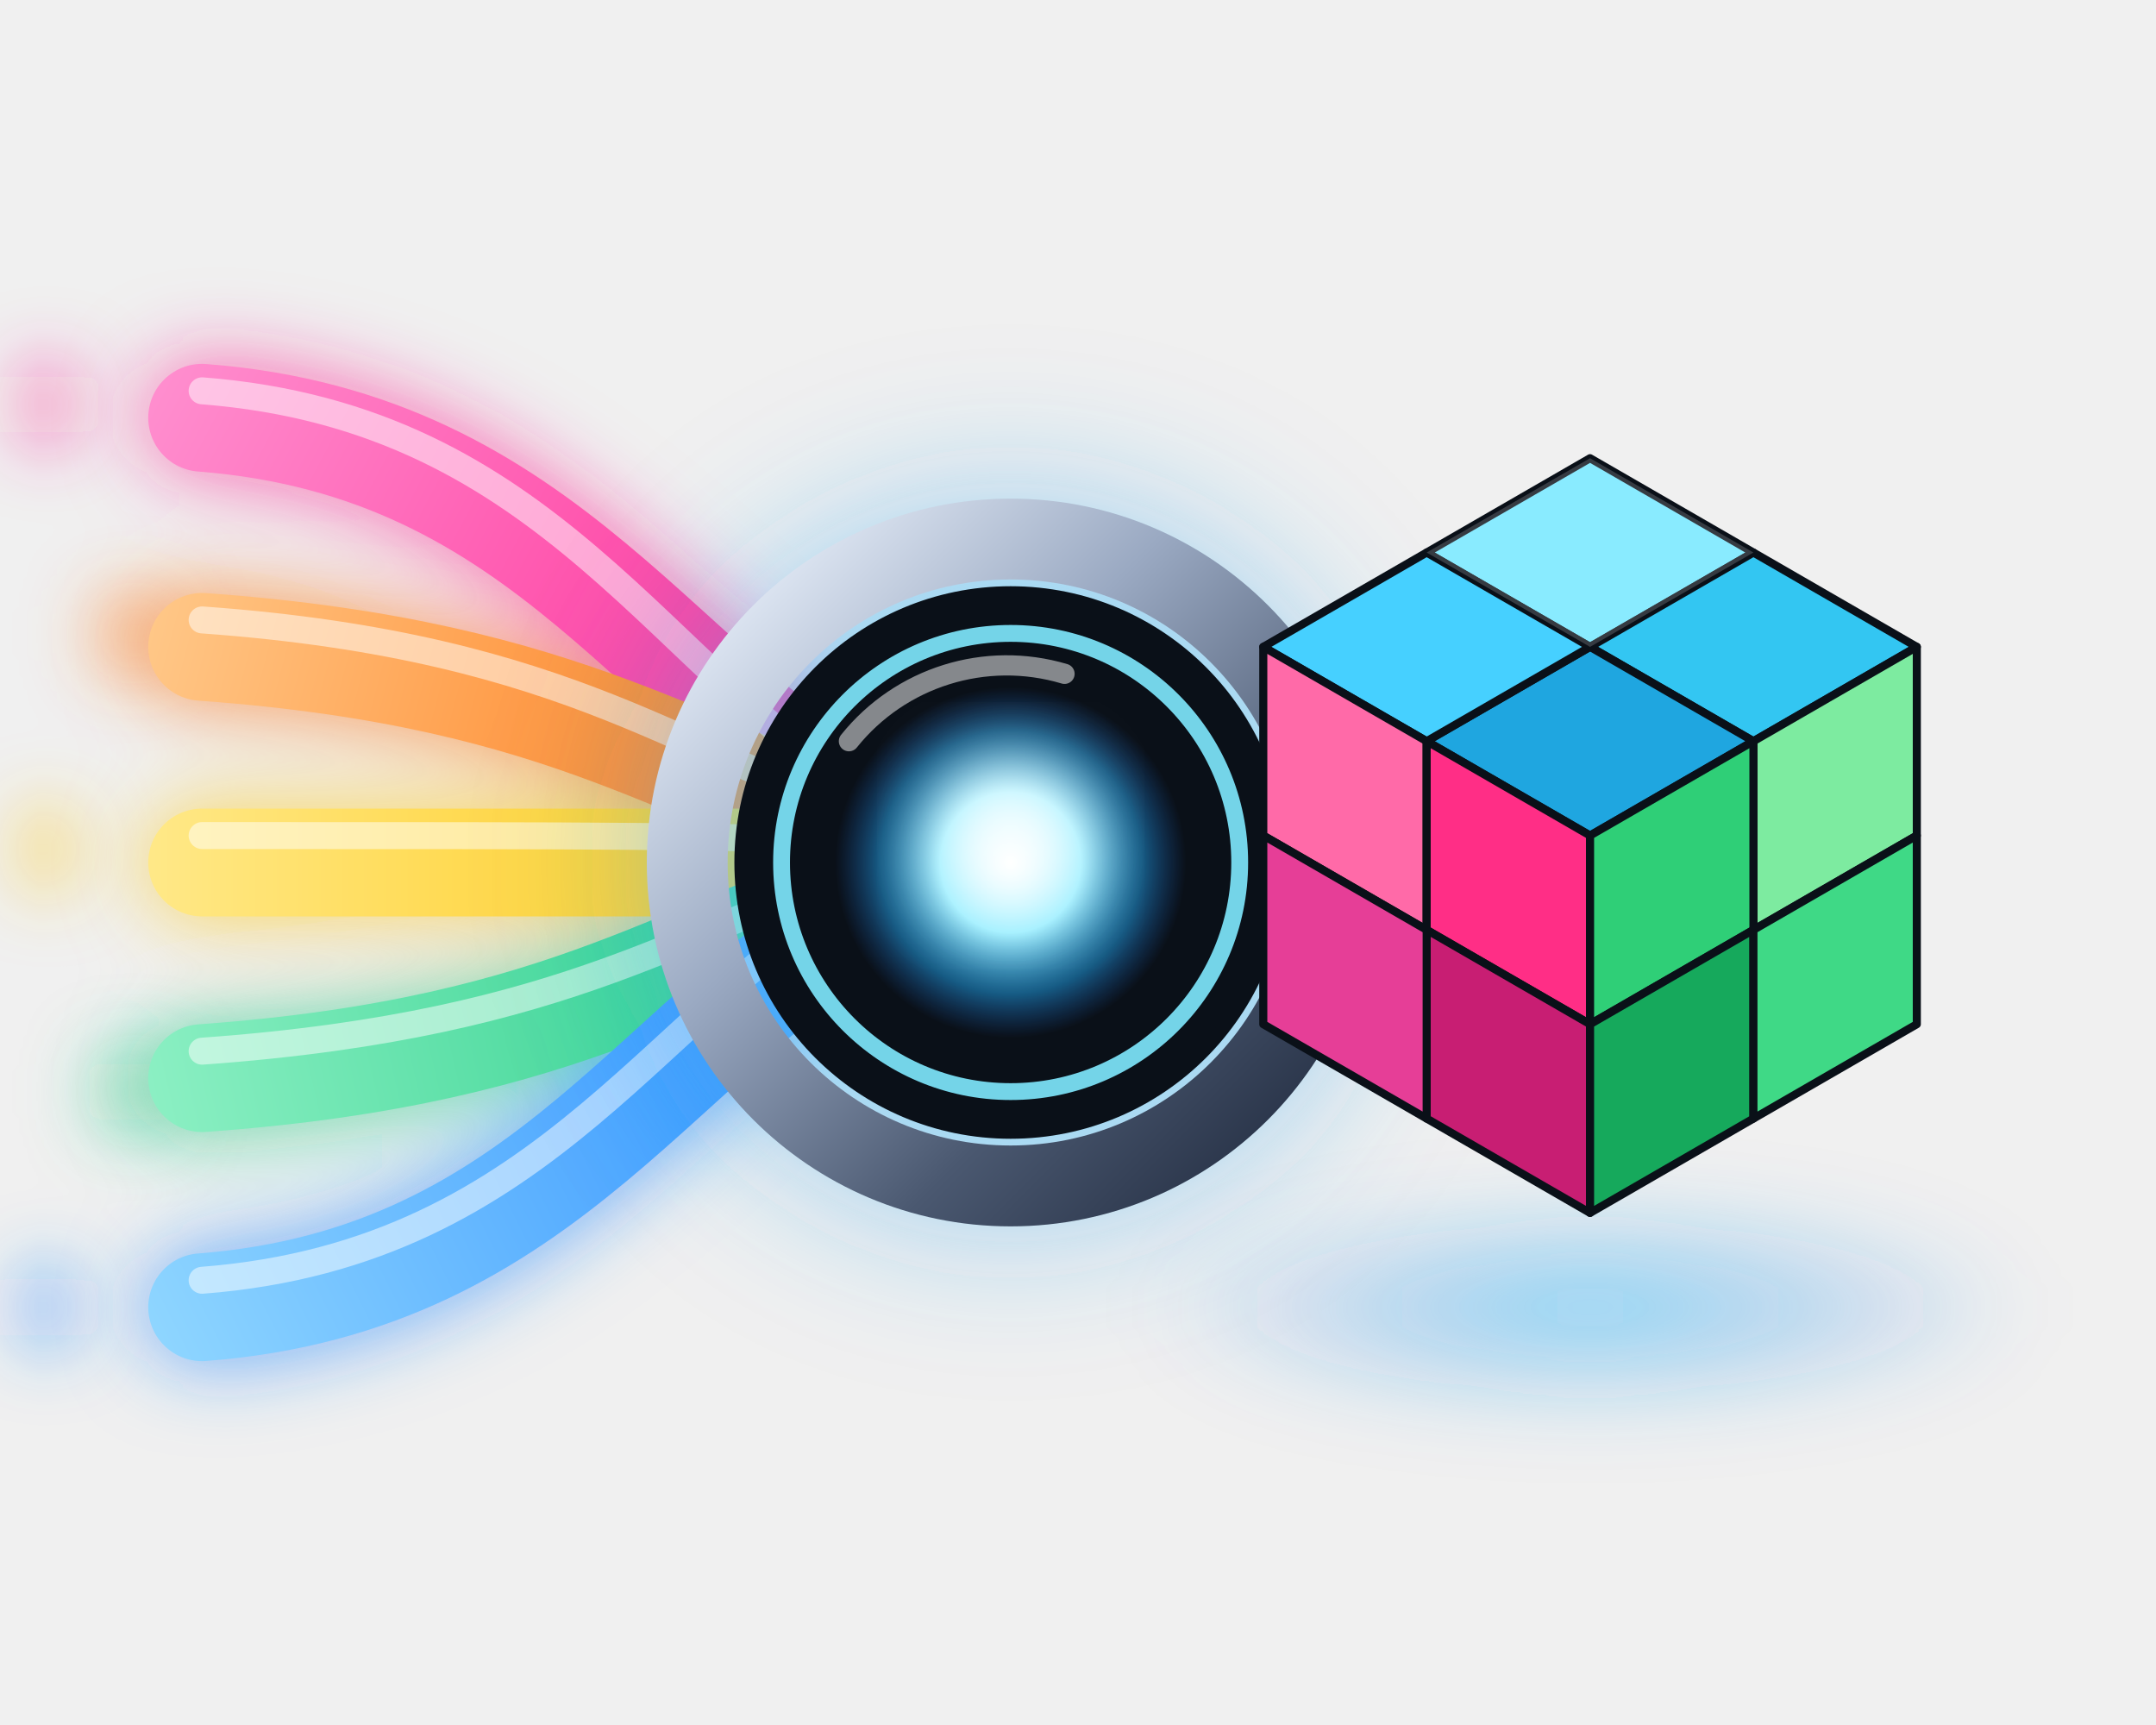
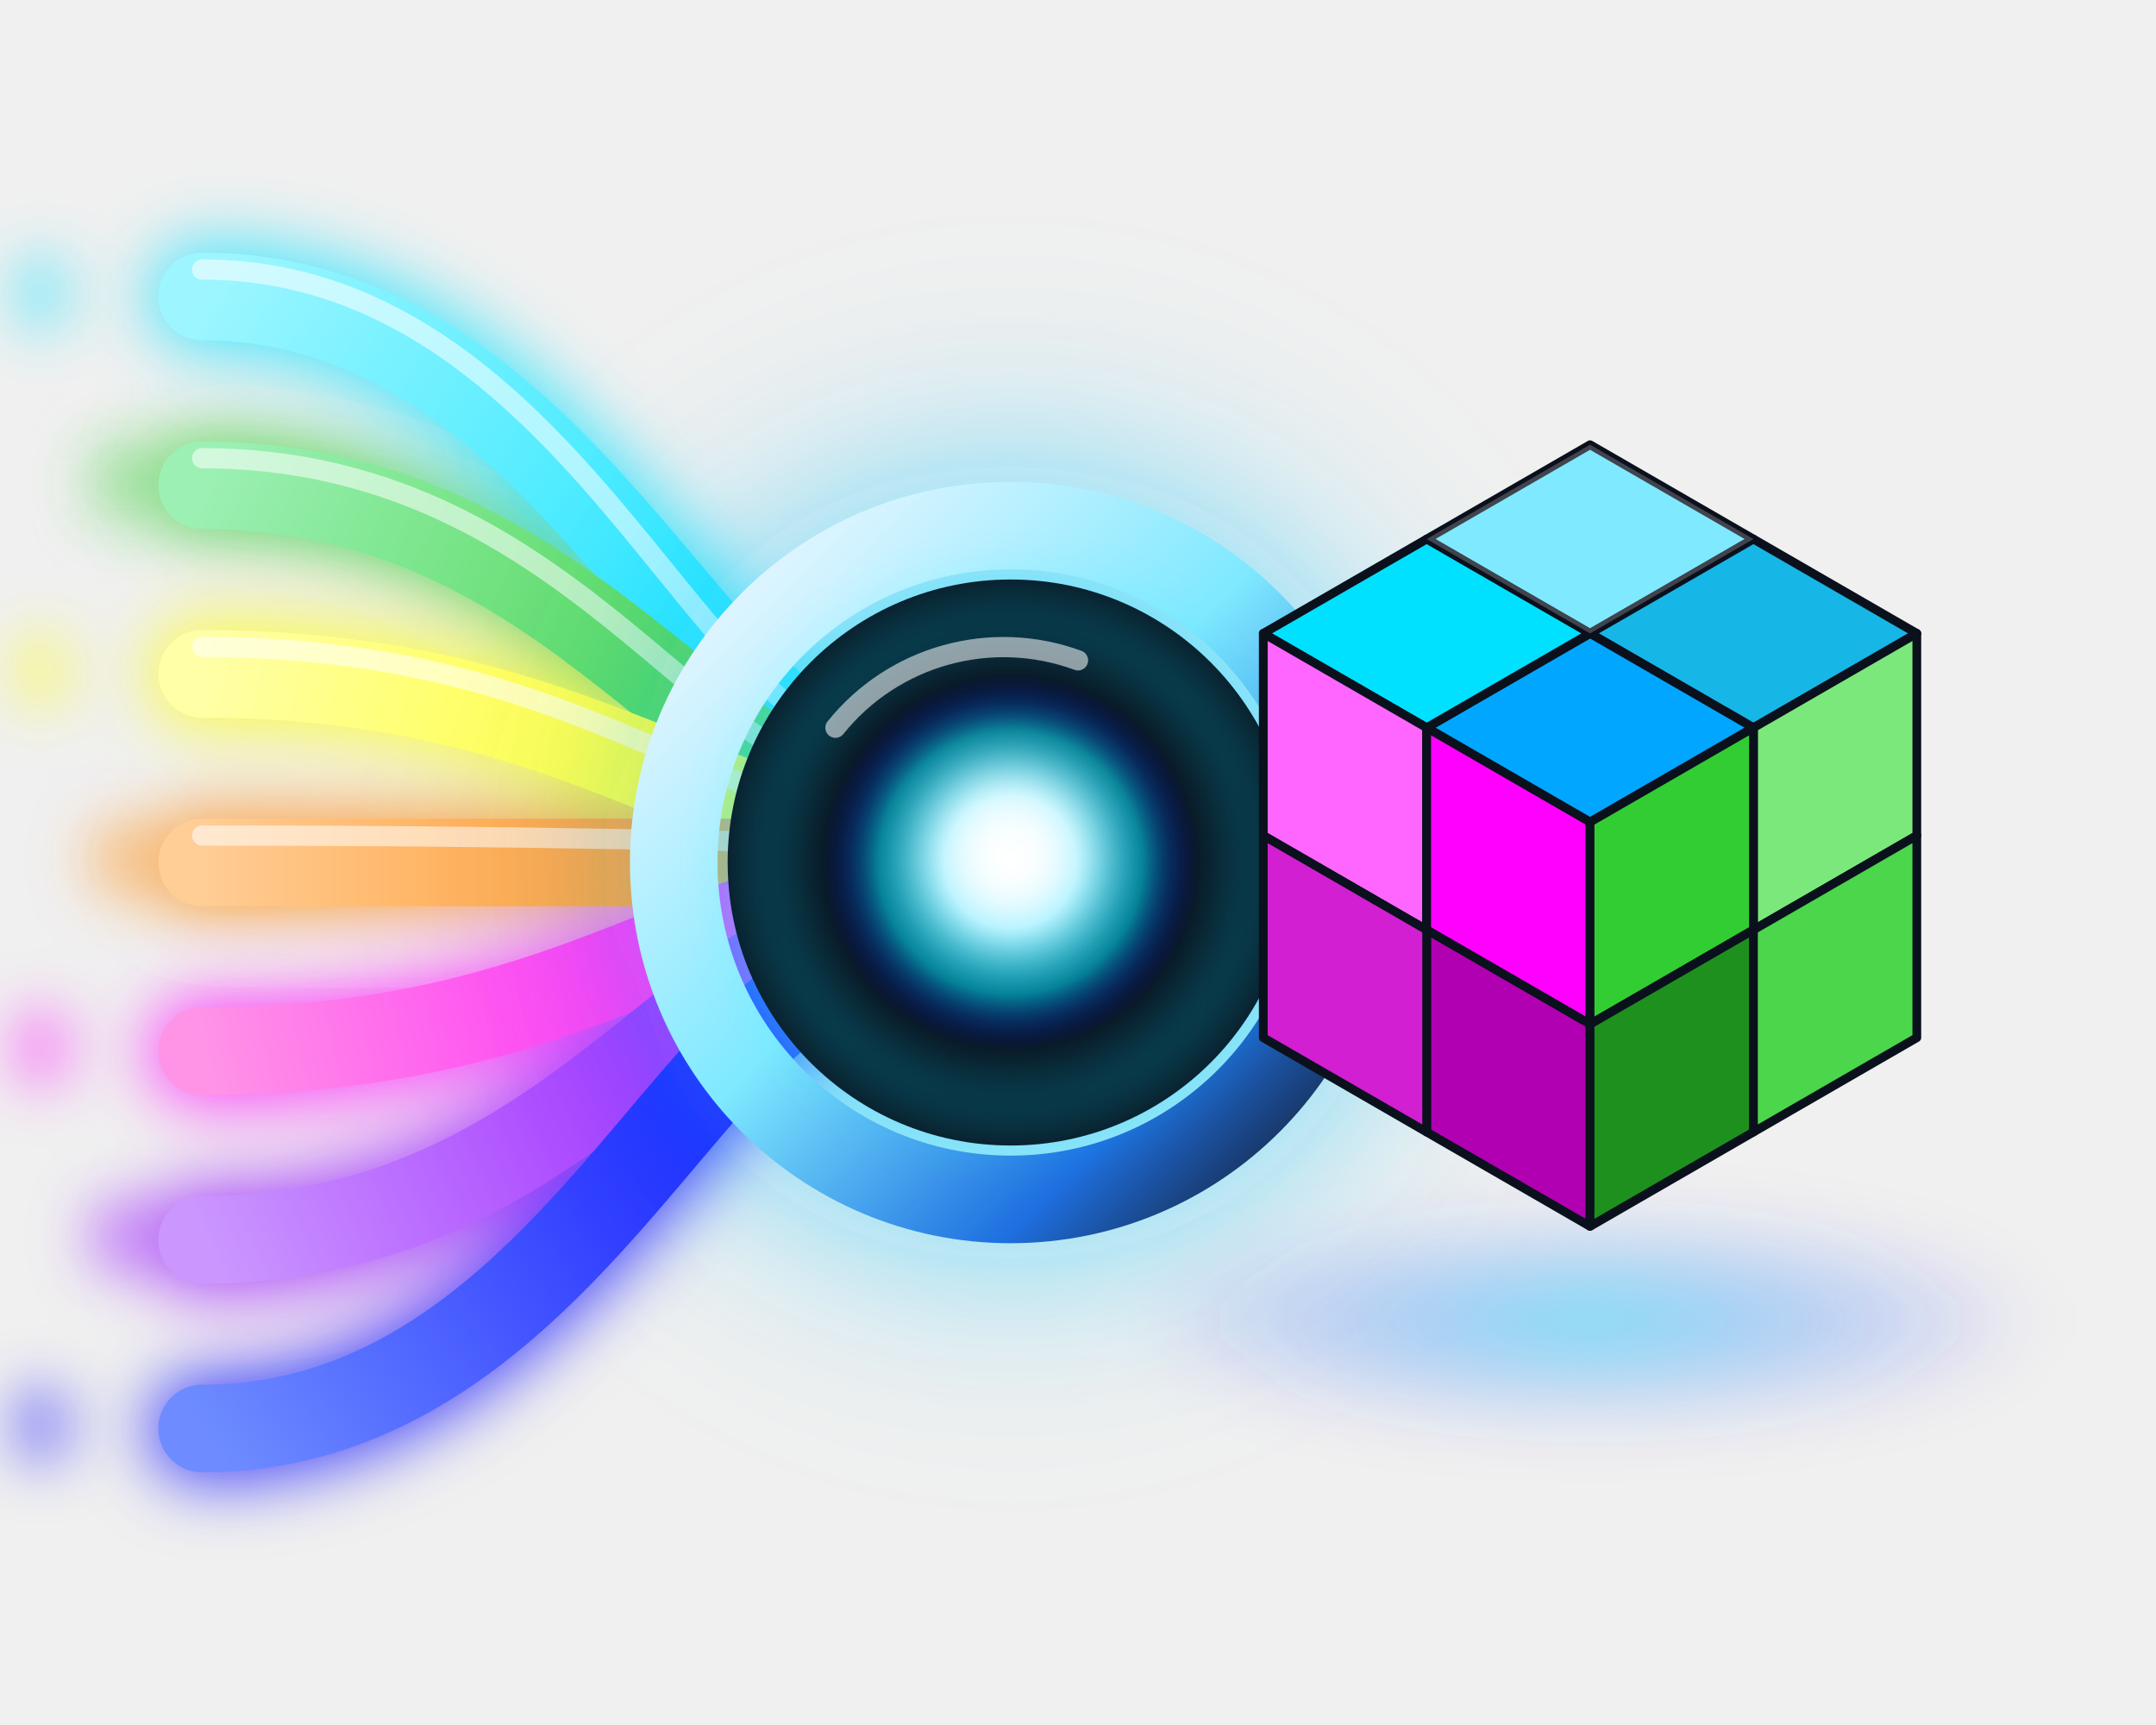
<svg xmlns="http://www.w3.org/2000/svg" width="320" height="256" viewBox="0 0 320 256" fill="none" role="img" aria-label="Snapmaker Studio">
  <defs>
-     <filter id="soft" x="-60%" y="-60%" width="220%" height="220%">
-       <feGaussianBlur stdDeviation="6" />
+     <filter id="glow" x="-80%" y="-80%" width="260%" height="260%">
+       <feGaussianBlur stdDeviation="5" />
    </filter>
-     <filter id="soft2" x="-80%" y="-80%" width="260%" height="260%">
-       <feGaussianBlur stdDeviation="12" />
+     <filter id="glowL" x="-120%" y="-120%" width="340%" height="340%">
+       <feGaussianBlur stdDeviation="14" />
    </filter>
-     <linearGradient id="chrome" x1="105" y1="84" x2="195" y2="174" gradientUnits="userSpaceOnUse">
-       <stop offset="0" stop-color="#EAF1FB" />
-       <stop offset="0.35" stop-color="#9AA9C2" />
-       <stop offset="0.7" stop-color="#4A5870" />
-       <stop offset="1" stop-color="#222C40" />
+     <linearGradient id="s1" x1="30" y1="44" x2="132" y2="112" gradientUnits="userSpaceOnUse">
+       <stop offset="0" stop-color="#9DF6FF" />
+       <stop offset="1" stop-color="#00E1FF" />
+     </linearGradient>
+     <linearGradient id="s2" x1="30" y1="72" x2="132" y2="118" gradientUnits="userSpaceOnUse">
+       <stop offset="0" stop-color="#9CF0B4" />
+       <stop offset="1" stop-color="#32CD32" />
+     </linearGradient>
+     <linearGradient id="s3" x1="30" y1="100" x2="132" y2="123" gradientUnits="userSpaceOnUse">
+       <stop offset="0" stop-color="#FFFFA8" />
+       <stop offset="1" stop-color="#FFFF00" />
+     </linearGradient>
+     <linearGradient id="s4" x1="30" y1="128" x2="132" y2="128" gradientUnits="userSpaceOnUse">
+       <stop offset="0" stop-color="#FFCD96" />
+       <stop offset="1" stop-color="#FF8500" />
+     </linearGradient>
+     <linearGradient id="s5" x1="30" y1="156" x2="132" y2="133" gradientUnits="userSpaceOnUse">
+       <stop offset="0" stop-color="#FF94E6" />
+       <stop offset="1" stop-color="#FF00FF" />
+     </linearGradient>
+     <linearGradient id="s6" x1="30" y1="184" x2="132" y2="138" gradientUnits="userSpaceOnUse">
+       <stop offset="0" stop-color="#CB97FF" />
+       <stop offset="1" stop-color="#8F00FF" />
+     </linearGradient>
+     <linearGradient id="s7" x1="30" y1="212" x2="132" y2="144" gradientUnits="userSpaceOnUse">
+       <stop offset="0" stop-color="#6E8CFF" />
+       <stop offset="1" stop-color="#0000FF" />
+     </linearGradient>
+     <linearGradient id="ring" x1="105" y1="84" x2="195" y2="174" gradientUnits="userSpaceOnUse">
+       <stop offset="0" stop-color="#EAF6FF" />
+       <stop offset="0.45" stop-color="#7FE9FF" />
+       <stop offset="0.8" stop-color="#1E6FE0" />
+       <stop offset="1" stop-color="#16223A" />
    </linearGradient>
    <radialGradient id="bloom" cx="0.5" cy="0.5" r="0.5">
      <stop offset="0" stop-color="#FFFFFF" />
-       <stop offset="0.4" stop-color="#9DEFFF" />
-       <stop offset="0.75" stop-color="#22A6F0" stop-opacity="0.5" />
-       <stop offset="1" stop-color="#1E6FE0" stop-opacity="0" />
+       <stop offset="0.35" stop-color="#9DEFFF" />
+       <stop offset="0.7" stop-color="#00E1FF" stop-opacity="0.55" />
+       <stop offset="1" stop-color="#0000FF" stop-opacity="0" />
    </radialGradient>
-     <linearGradient id="rib1" x1="20" y1="60" x2="140" y2="124" gradientUnits="userSpaceOnUse">
-       <stop offset="0" stop-color="#FF8FCF" />
-       <stop offset="1" stop-color="#FF1E8E" />
-     </linearGradient>
-     <linearGradient id="rib2" x1="20" y1="92" x2="140" y2="124" gradientUnits="userSpaceOnUse">
-       <stop offset="0" stop-color="#FFC98A" />
-       <stop offset="1" stop-color="#FF6A00" />
-     </linearGradient>
-     <linearGradient id="rib3" x1="20" y1="128" x2="140" y2="128" gradientUnits="userSpaceOnUse">
-       <stop offset="0" stop-color="#FFE98A" />
-       <stop offset="1" stop-color="#FFC400" />
-     </linearGradient>
-     <linearGradient id="rib4" x1="20" y1="160" x2="140" y2="132" gradientUnits="userSpaceOnUse">
-       <stop offset="0" stop-color="#8DF0C4" />
-       <stop offset="1" stop-color="#15C77E" />
-     </linearGradient>
-     <linearGradient id="rib5" x1="20" y1="194" x2="140" y2="134" gradientUnits="userSpaceOnUse">
-       <stop offset="0" stop-color="#8FD6FF" />
-       <stop offset="1" stop-color="#1E84FF" />
-     </linearGradient>
+     <radialGradient id="halo" cx="0.5" cy="0.5" r="0.5">
+       <stop offset="0" stop-color="#00E1FF" stop-opacity="0.45" />
+       <stop offset="1" stop-color="#00E1FF" stop-opacity="0" />
+     </radialGradient>
    <radialGradient id="pad" cx="0.5" cy="0.5" r="0.5">
-       <stop offset="0" stop-color="#2FC6FF" stop-opacity="0.55" />
-       <stop offset="1" stop-color="#1E6FE0" stop-opacity="0" />
+       <stop offset="0" stop-color="#00E1FF" stop-opacity="0.5" />
+       <stop offset="1" stop-color="#0000FF" stop-opacity="0" />
    </radialGradient>
  </defs>
-   <g filter="url(#soft)" opacity="0.95">
-     <rect x="2" y="56" width="8" height="8" rx="2" fill="#FF1E8E" />
-     <rect x="2" y="122" width="8" height="8" rx="2" fill="#FFC400" />
-     <rect x="2" y="190" width="8" height="8" rx="2" fill="#1E84FF" />
-     <rect x="16" y="90" width="8" height="8" rx="2" fill="#FF6A00" />
-     <rect x="16" y="158" width="8" height="8" rx="2" fill="#15C77E" />
+   <circle cx="150" cy="128" r="78" fill="url(#halo)" filter="url(#glowL)" />
+   <g filter="url(#glow)">
+     <rect x="2" y="40" width="7" height="7" rx="2" fill="#00E1FF" />
+     <rect x="2" y="96" width="7" height="7" rx="2" fill="#FFFF00" />
+     <rect x="2" y="152" width="7" height="7" rx="2" fill="#FF00FF" />
+     <rect x="2" y="208" width="7" height="7" rx="2" fill="#0000FF" />
+     <rect x="15" y="68" width="7" height="7" rx="2" fill="#32CD32" />
+     <rect x="15" y="124" width="7" height="7" rx="2" fill="#FF8500" />
+     <rect x="15" y="180" width="7" height="7" rx="2" fill="#8F00FF" />
  </g>
  <g fill="none" stroke-linecap="round">
-     <g filter="url(#soft)" opacity="0.6" stroke-width="17">
-       <path d="M30 62  C82 66 98 104 132 122" stroke="#FF1E8E" />
-       <path d="M30 96  C86 100 102 116 132 124" stroke="#FF6A00" />
-       <path d="M30 128 C92 128 106 128 134 128" stroke="#FFC400" />
-       <path d="M30 160 C86 156 102 140 132 132" stroke="#15C77E" />
-       <path d="M30 194 C82 190 98 152 132 134" stroke="#1E84FF" />
+     <g filter="url(#glow)" opacity="0.7" stroke-width="16">
+       <path d="M30 44  C84 44 104 112 130 112" stroke="#00E1FF" />
+       <path d="M30 72  C84 72 104 118 130 118" stroke="#32CD32" />
+       <path d="M30 100 C84 100 104 123 130 123" stroke="#FFFF00" />
+       <path d="M30 128 C84 128 104 128 130 128" stroke="#FF8500" />
+       <path d="M30 156 C84 156 104 133 130 133" stroke="#FF00FF" />
+       <path d="M30 184 C84 184 104 138 130 138" stroke="#8F00FF" />
+       <path d="M30 212 C84 212 104 144 130 144" stroke="#0000FF" />
    </g>
-     <g stroke-width="16">
-       <path d="M30 62  C82 66 98 104 132 122" stroke="url(#rib1)" />
-       <path d="M30 96  C86 100 102 116 132 124" stroke="url(#rib2)" />
-       <path d="M30 128 C92 128 106 128 134 128" stroke="url(#rib3)" />
-       <path d="M30 160 C86 156 102 140 132 132" stroke="url(#rib4)" />
-       <path d="M30 194 C82 190 98 152 132 134" stroke="url(#rib5)" />
+     <g stroke-width="13">
+       <path d="M30 44  C84 44 104 112 130 112" stroke="url(#s1)" />
+       <path d="M30 72  C84 72 104 118 130 118" stroke="url(#s2)" />
+       <path d="M30 100 C84 100 104 123 130 123" stroke="url(#s3)" />
+       <path d="M30 128 C84 128 104 128 130 128" stroke="url(#s4)" />
+       <path d="M30 156 C84 156 104 133 130 133" stroke="url(#s5)" />
+       <path d="M30 184 C84 184 104 138 130 138" stroke="url(#s6)" />
+       <path d="M30 212 C84 212 104 144 130 144" stroke="url(#s7)" />
    </g>
-     <g stroke-width="4" stroke="#FFFFFF" opacity="0.5">
-       <path d="M30 58  C82 62 98 100 130 119" />
-       <path d="M30 92  C86 96 102 113 130 121" />
-       <path d="M30 124 C92 124 106 124 132 125" />
-       <path d="M30 156 C86 152 102 137 130 129" />
-       <path d="M30 190 C82 186 98 148 130 131" />
+     <g stroke-width="3" stroke="#FFFFFF" opacity="0.55">
+       <path d="M30 40  C84 40 104 109 128 109" />
+       <path d="M30 68  C84 68 104 115 128 115" />
+       <path d="M30 96  C84 96 104 120 128 120" />
+       <path d="M30 124 C84 124 104 125 128 125" />
    </g>
  </g>
-   <circle cx="150" cy="128" r="58" fill="url(#bloom)" filter="url(#soft2)" />
-   <circle cx="150" cy="128" r="48" fill="none" stroke="url(#chrome)" stroke-width="12" />
-   <circle cx="150" cy="128" r="40" fill="#0A1018" />
-   <circle cx="150" cy="128" r="40" fill="none" stroke="#0A1018" stroke-width="2" />
-   <circle cx="150" cy="128" r="34" fill="none" stroke="#7FE9FF" stroke-width="2.5" opacity="0.9" />
-   <circle cx="150" cy="128" r="26" fill="url(#bloom)" />
-   <circle cx="150" cy="124" r="9" fill="#FFFFFF" filter="url(#soft)" />
-   <path d="M126 110 A30 30 0 0 1 158 100" stroke="#FFFFFF" stroke-width="3" fill="none" opacity="0.5" stroke-linecap="round" />
-   <ellipse cx="236" cy="194" rx="66" ry="16" fill="url(#pad)" filter="url(#soft)" />
-   <g stroke="#0A1018" stroke-width="1.2" stroke-linejoin="round">
-     <polygon points="236,68 260.25,82 236,96 211.75,82" fill="#6FE6FF" />
-     <polygon points="260.25,82 284.5,96 260.25,110 236,96" fill="#33C6F2" />
-     <polygon points="236,96 260.25,110 236,124 211.75,110" fill="#1FA6E0" />
-     <polygon points="211.75,82 236,96 211.75,110 187.5,96" fill="#46D0FF" />
-     <polygon points="187.5,96 211.75,110 211.75,138 187.5,124" fill="#FF6AA8" />
-     <polygon points="211.75,110 236,124 236,152 211.75,138" fill="#FF2E86" />
-     <polygon points="211.75,138 236,152 236,180 211.75,166" fill="#C81E73" />
-     <polygon points="187.5,124 211.75,138 211.75,166 187.5,152" fill="#E63E97" />
-     <polygon points="284.5,96 260.25,110 260.25,138 284.5,124" fill="#7DEBA0" />
-     <polygon points="260.25,110 236,124 236,152 260.25,138" fill="#2FCF77" />
-     <polygon points="236,152 260.25,138 260.25,166 236,180" fill="#16A95C" />
-     <polygon points="284.5,124 260.25,138 260.25,166 284.5,152" fill="#3FD986" />
+   <circle cx="150" cy="128" r="60" fill="url(#bloom)" filter="url(#glowL)" />
+   <circle cx="150" cy="128" r="50" fill="none" stroke="url(#ring)" stroke-width="13" />
+   <circle cx="150" cy="128" r="42" fill="#0A101C" />
+   <circle cx="150" cy="128" r="36" fill="none" stroke="#00E1FF" stroke-width="2.5" opacity="0.95" filter="url(#glow)" />
+   <circle cx="150" cy="128" r="28" fill="url(#bloom)" />
+   <circle cx="150" cy="126" r="10" fill="#FFFFFF" filter="url(#glow)" />
+   <path d="M124 108 A32 32 0 0 1 160 98" stroke="#FFFFFF" stroke-width="3" fill="none" opacity="0.55" stroke-linecap="round" />
+   <ellipse cx="236" cy="196" rx="68" ry="16" fill="url(#pad)" filter="url(#glow)" />
+   <g stroke="#0A101C" stroke-width="1.3" stroke-linejoin="round">
+     <polygon points="236,66 260.25,80 236,94 211.75,80" fill="#5BE3FF" />
+     <polygon points="260.25,80 284.5,94 260.25,108 236,94" fill="#16B6E6" />
+     <polygon points="236,94 260.25,108 236,122 211.75,108" fill="#00A6FF" />
+     <polygon points="211.75,80 236,94 211.75,108 187.5,94" fill="#00E1FF" />
+     <polygon points="187.5,94 211.75,108 211.75,138 187.5,124" fill="#FF66FF" />
+     <polygon points="211.75,108 236,122 236,152 211.75,138" fill="#FF00FF" />
+     <polygon points="211.75,138 236,152 236,182 211.75,168" fill="#B100B1" />
+     <polygon points="187.5,124 211.75,138 211.75,168 187.5,154" fill="#D11FD1" />
+     <polygon points="284.5,94 260.25,108 260.25,138 284.5,124" fill="#7BE87B" />
+     <polygon points="260.25,108 236,122 236,152 260.25,138" fill="#32CD32" />
+     <polygon points="236,152 260.25,138 260.25,168 236,182" fill="#1E901E" />
+     <polygon points="284.5,124 260.25,138 260.25,168 284.5,154" fill="#4BD64B" />
  </g>
-   <polygon points="236,68 260.25,82 236,96 211.75,82" fill="#FFFFFF" opacity="0.18" />
+   <polygon points="236,66 260.25,80 236,94 211.75,80" fill="#FFFFFF" opacity="0.22" />
</svg>
